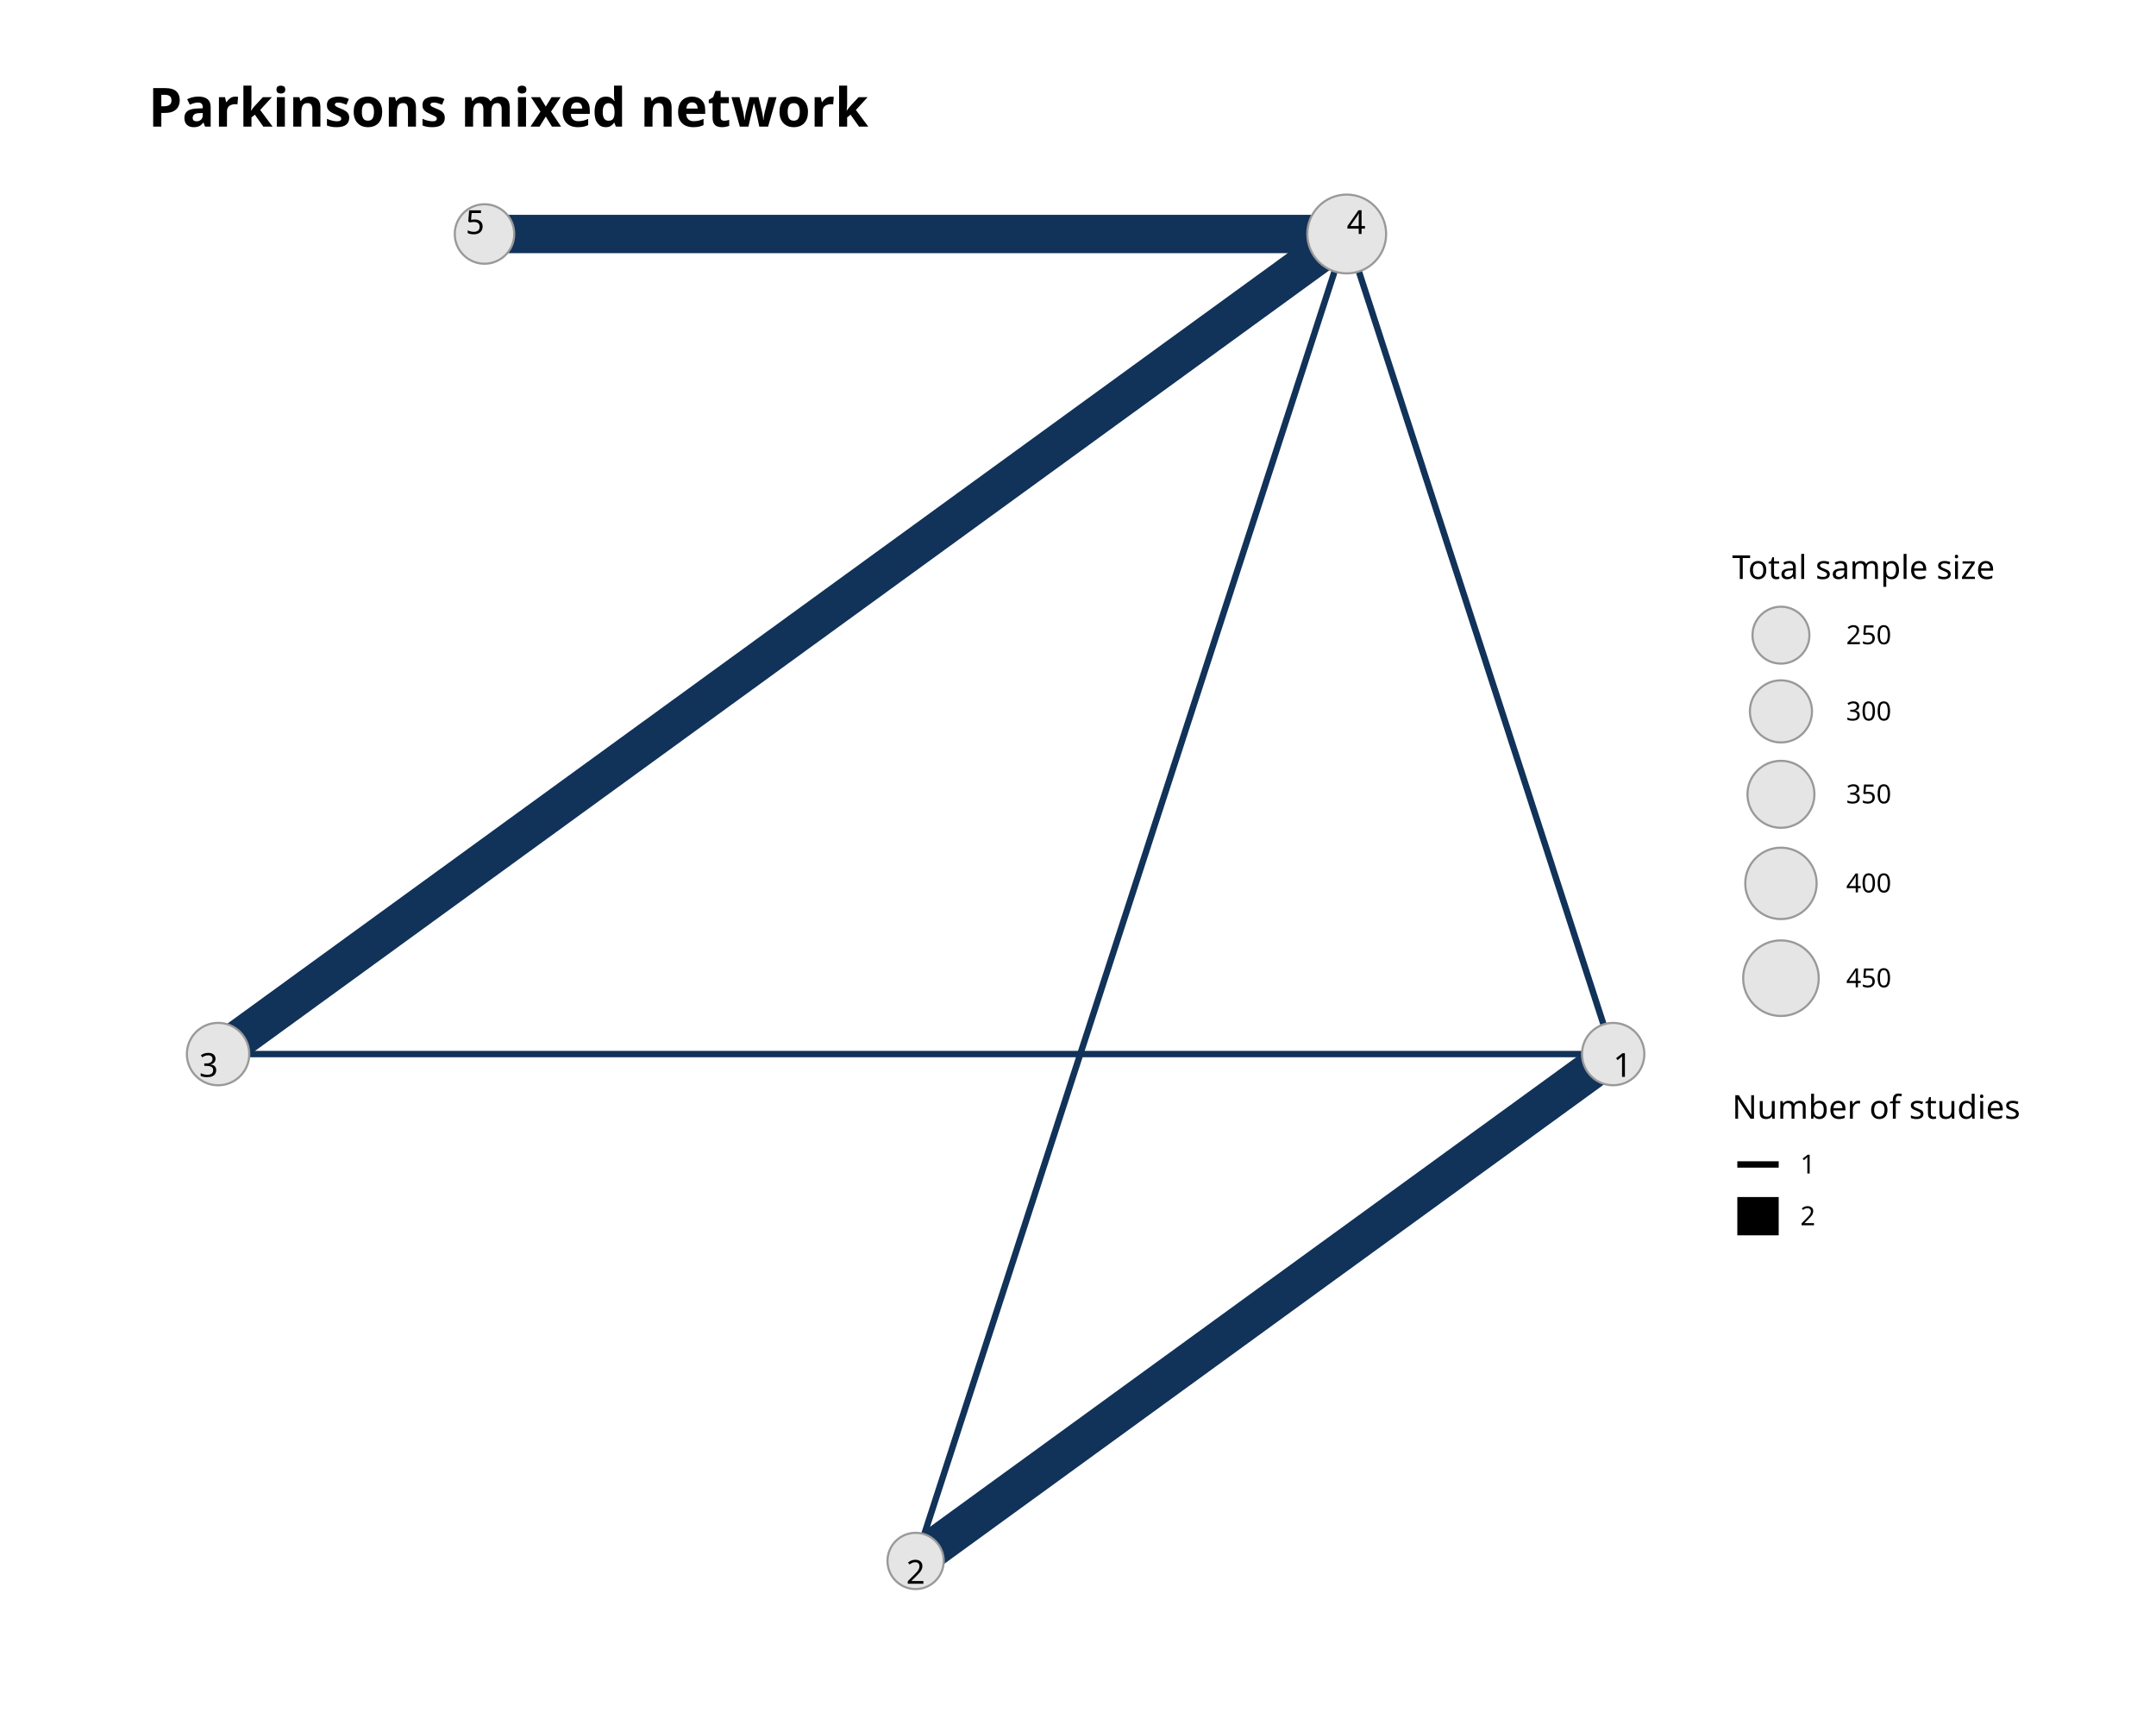
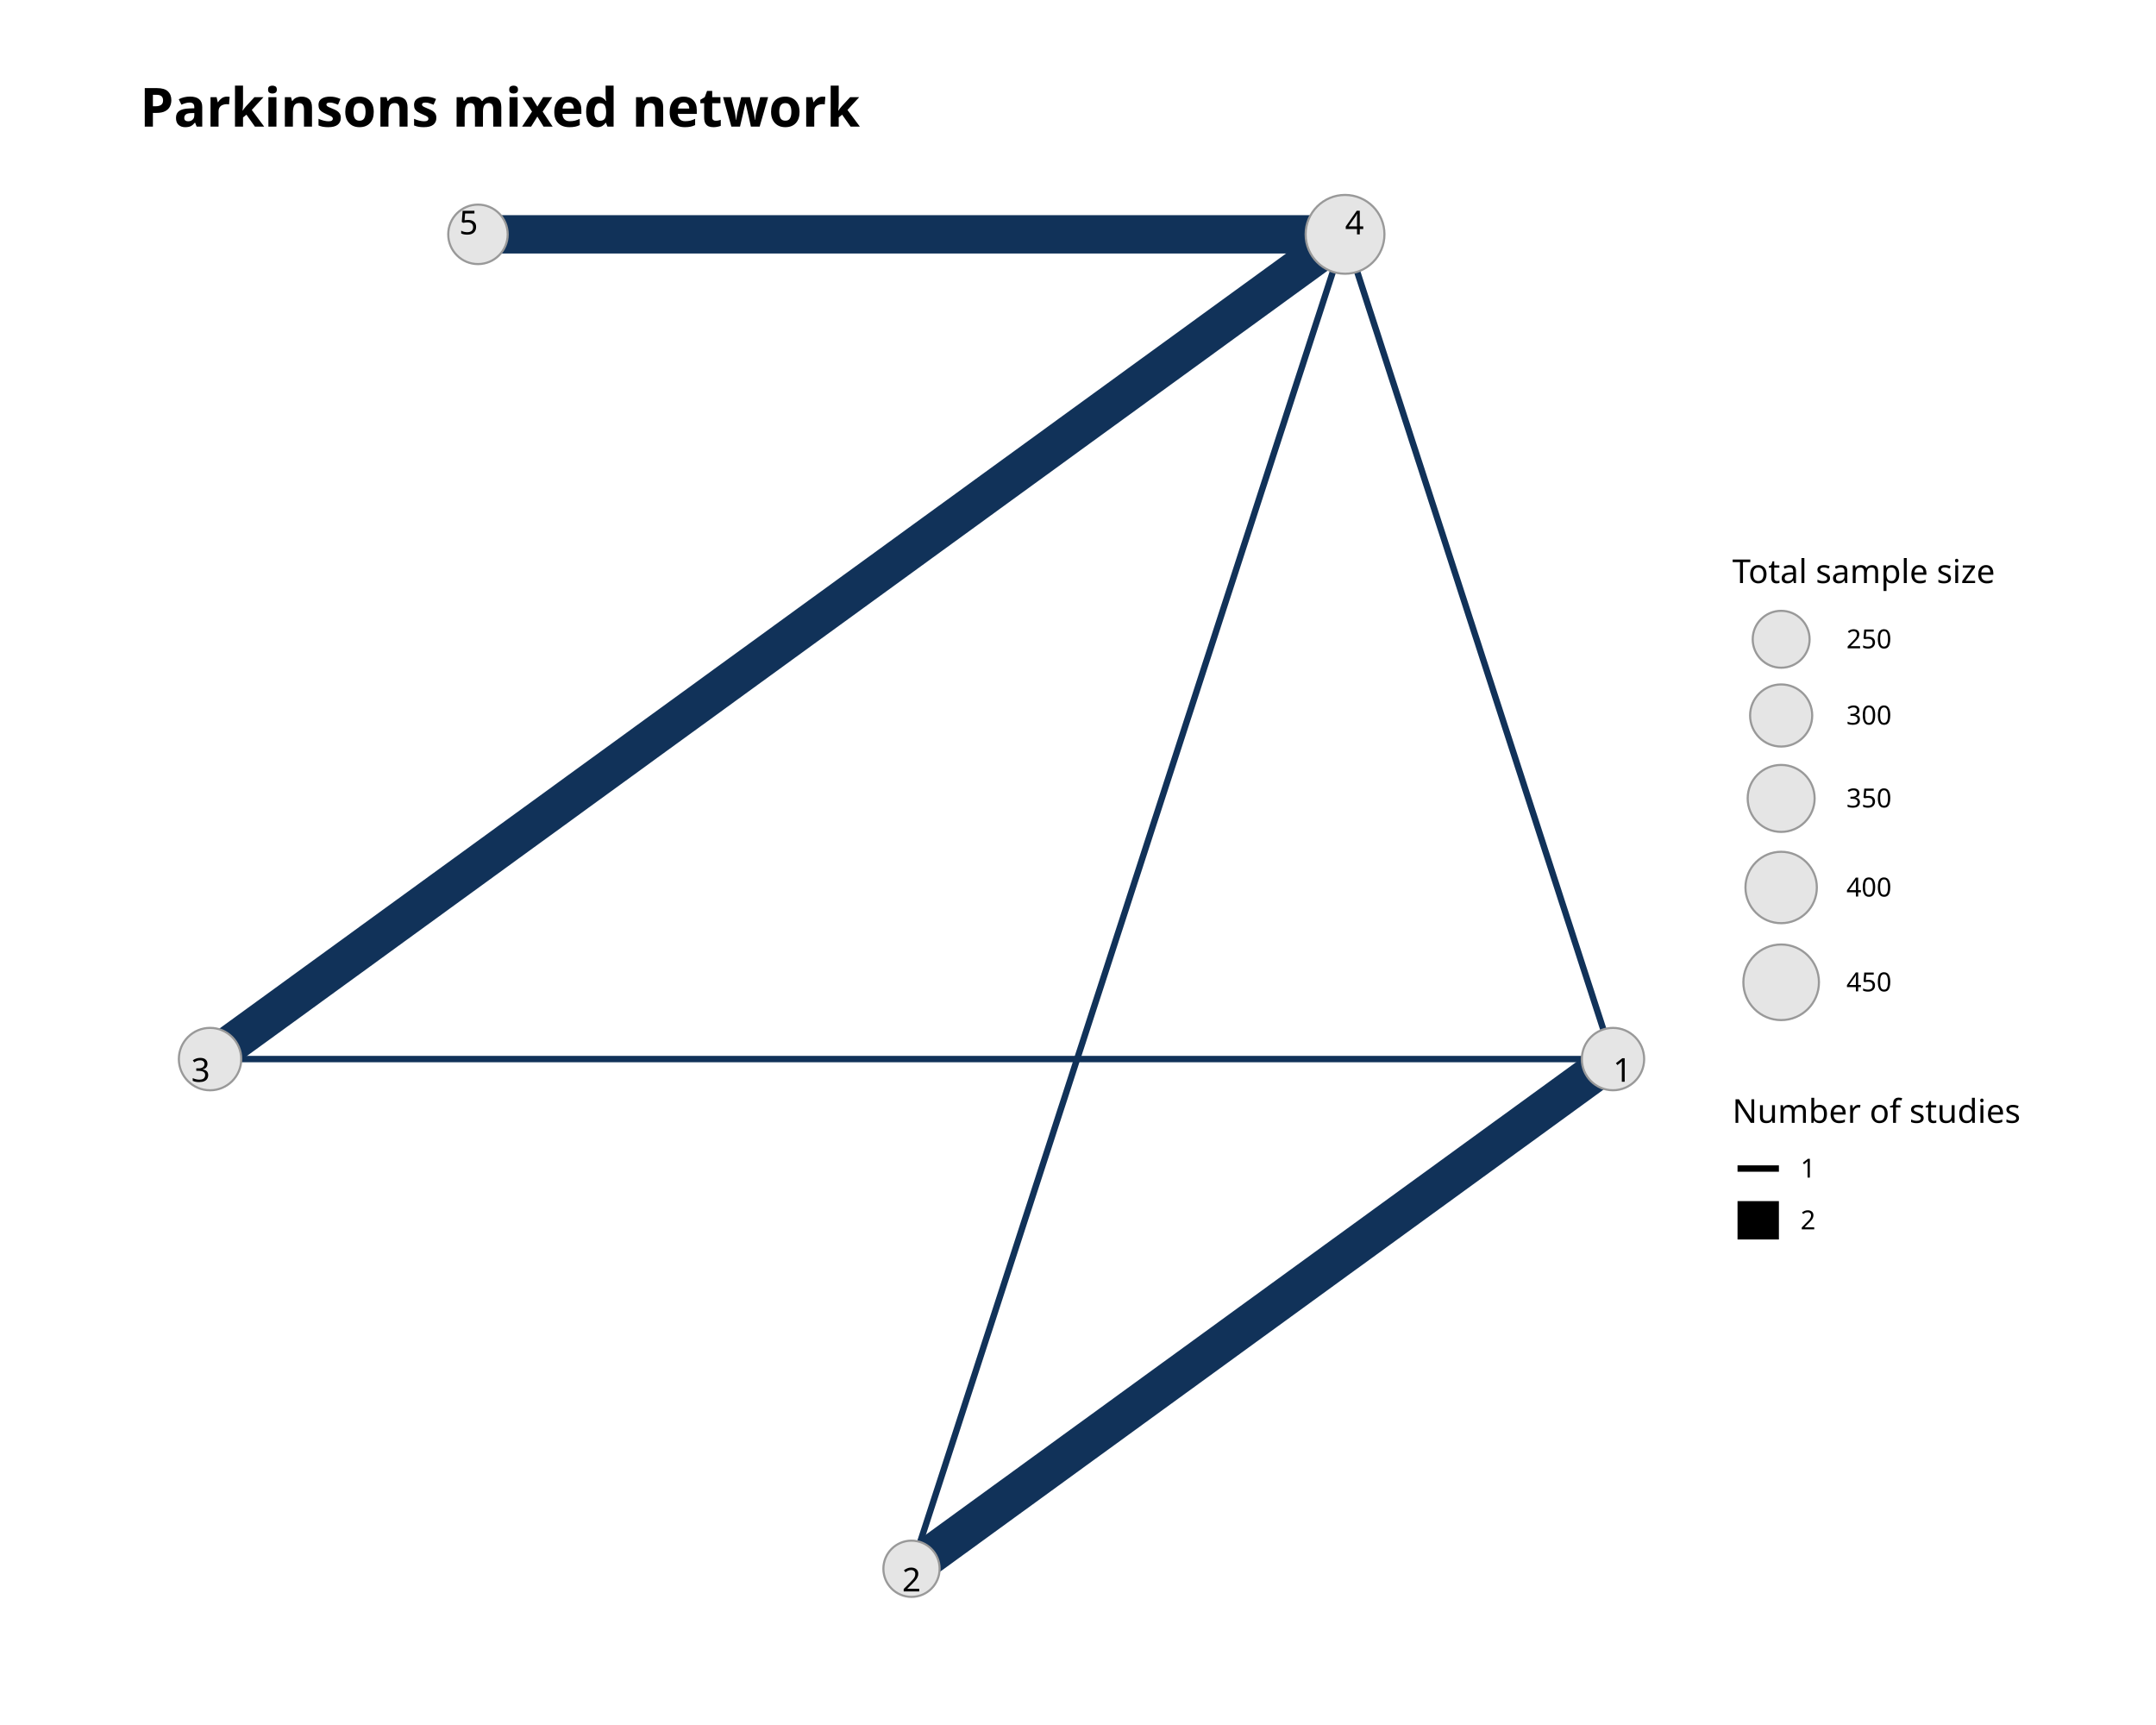
<svg xmlns="http://www.w3.org/2000/svg" class="svglite" data-engine-version="2.0" width="720.00pt" height="576.00pt" viewBox="0 0 720.00 576.00">
  <defs>
    <style type="text/css">
    .svglite line, .svglite polyline, .svglite polygon, .svglite path, .svglite rect, .svglite circle {
      fill: none;
      stroke: #000000;
      stroke-linecap: round;
      stroke-linejoin: round;
      stroke-miterlimit: 10.00;
    }
  </style>
  </defs>
  <rect width="100%" height="100%" style="stroke: none; fill: #FFFFFF;" />
  <defs>
    <clipPath id="cpMC4wMHw3MjAuMDB8MC4wMHw1NzYuMDA=">
      <rect x="0.00" y="0.00" width="720.00" height="576.00" />
    </clipPath>
  </defs>
  <g clip-path="url(#cpMC4wMHw3MjAuMDB8MC4wMHw1NzYuMDA=)">
</g>
  <defs>
-     <clipPath id="cpMTYuOTB8NzAzLjEwfDAuMDB8NTc2LjAw">
-       <rect x="16.90" y="0.00" width="686.19" height="576.00" />
+     <clipPath id="cpMTYuODN8NzAzLjE3fDAuMDB8NTc2LjAw">
+       <rect x="16.83" y="0.00" width="686.33" height="576.00" />
    </clipPath>
  </defs>
-   <g clip-path="url(#cpMTYuOTB8NzAzLjEwfDAuMDB8NTc2LjAw)">
-     <rect x="16.90" y="0.00" width="686.19" height="576.00" style="stroke-width: 1.07; stroke: none; fill: #FFFFFF;" />
+   <g clip-path="url(#cpMTYuODN8NzAzLjE3fDAuMDB8NTc2LjAw)">
+     <rect x="16.83" y="0.00" width="686.33" height="576.00" style="stroke-width: 1.07; stroke: none; fill: #FFFFFF;" />
  </g>
  <g clip-path="url(#cpMC4wMHw3MjAuMDB8MC4wMHw1NzYuMDA=)">
-     <polyline points="449.74,78.13 450.64,80.90 451.54,83.66 452.44,86.43 453.34,89.19 454.23,91.96 455.13,94.73 456.03,97.49 456.93,100.26 457.83,103.02 458.73,105.79 459.63,108.56 460.53,111.32 461.42,114.09 462.32,116.85 463.22,119.62 464.12,122.39 465.02,125.15 465.92,127.92 466.82,130.69 467.72,133.45 468.61,136.22 469.51,138.98 470.41,141.75 471.31,144.52 472.21,147.28 473.11,150.05 474.01,152.81 474.91,155.58 475.80,158.35 476.70,161.11 477.60,163.88 478.50,166.64 479.40,169.41 480.30,172.18 481.20,174.94 482.10,177.71 482.99,180.48 483.89,183.24 484.79,186.01 485.69,188.77 486.59,191.54 487.49,194.31 488.39,197.07 489.29,199.84 490.18,202.60 491.08,205.37 491.98,208.14 492.88,210.90 493.78,213.67 494.68,216.43 495.58,219.20 496.48,221.97 497.37,224.73 498.27,227.50 499.17,230.26 500.07,233.03 500.97,235.80 501.87,238.56 502.77,241.33 503.67,244.10 504.56,246.86 505.46,249.63 506.36,252.39 507.26,255.16 508.16,257.93 509.06,260.69 509.96,263.46 510.86,266.22 511.75,268.99 512.65,271.76 513.55,274.52 514.45,277.29 515.35,280.05 516.25,282.82 517.15,285.59 518.05,288.35 518.94,291.12 519.84,293.89 520.74,296.65 521.64,299.42 522.54,302.18 523.44,304.95 524.34,307.72 525.24,310.48 526.13,313.25 527.03,316.01 527.93,318.78 528.83,321.55 529.73,324.31 530.63,327.08 531.53,329.84 532.43,332.61 533.32,335.38 534.22,338.14 535.12,340.91 536.02,343.67 536.92,346.44 537.82,349.21 538.72,351.97 " style="stroke-width: 2.13; stroke: #113259;" />
-     <polyline points="449.74,78.13 448.29,82.61 446.83,87.08 445.38,91.56 443.92,96.03 442.47,100.51 441.01,104.98 439.56,109.46 438.11,113.93 436.65,118.41 435.20,122.89 433.74,127.36 432.29,131.84 430.84,136.31 429.38,140.79 427.93,145.26 426.47,149.74 425.02,154.22 423.56,158.69 422.11,163.17 420.66,167.64 419.20,172.12 417.75,176.59 416.29,181.07 414.84,185.54 413.38,190.02 411.93,194.50 410.48,198.97 409.02,203.45 407.57,207.92 406.11,212.40 404.66,216.87 403.20,221.35 401.75,225.83 400.30,230.30 398.84,234.78 397.39,239.25 395.93,243.73 394.48,248.20 393.03,252.68 391.57,257.16 390.12,261.63 388.66,266.11 387.21,270.58 385.75,275.06 384.30,279.53 382.85,284.01 381.39,288.48 379.94,292.96 378.48,297.44 377.03,301.91 375.57,306.39 374.12,310.86 372.67,315.34 371.21,319.81 369.76,324.29 368.30,328.77 366.85,333.24 365.40,337.72 363.94,342.19 362.49,346.67 361.03,351.14 359.58,355.62 358.12,360.09 356.67,364.57 355.22,369.05 353.76,373.52 352.31,378.00 350.85,382.47 349.40,386.95 347.94,391.42 346.49,395.90 345.04,400.38 343.58,404.85 342.13,409.33 340.67,413.80 339.22,418.28 337.76,422.75 336.31,427.23 334.86,431.71 333.40,436.18 331.95,440.66 330.49,445.13 329.04,449.61 327.59,454.08 326.13,458.56 324.68,463.03 323.22,467.51 321.77,471.99 320.31,476.46 318.86,480.94 317.41,485.41 315.95,489.89 314.50,494.36 313.04,498.84 311.59,503.32 310.13,507.79 308.68,512.27 307.23,516.74 305.77,521.22 " style="stroke-width: 2.13; stroke: #113259;" />
-     <polyline points="538.72,351.97 536.36,353.68 534.01,355.39 531.66,357.10 529.31,358.81 526.95,360.52 524.60,362.23 522.25,363.94 519.89,365.65 517.54,367.36 515.19,369.07 512.83,370.78 510.48,372.49 508.13,374.20 505.78,375.91 503.42,377.62 501.07,379.33 498.72,381.04 496.36,382.74 494.01,384.45 491.66,386.16 489.30,387.87 486.95,389.58 484.60,391.29 482.25,393.00 479.89,394.71 477.54,396.42 475.19,398.13 472.83,399.84 470.48,401.55 468.13,403.26 465.77,404.97 463.42,406.68 461.07,408.39 458.72,410.10 456.36,411.81 454.01,413.52 451.66,415.23 449.30,416.94 446.95,418.65 444.60,420.35 442.24,422.06 439.89,423.77 437.54,425.48 435.19,427.19 432.83,428.90 430.48,430.61 428.13,432.32 425.77,434.03 423.42,435.74 421.07,437.45 418.72,439.16 416.36,440.87 414.01,442.58 411.66,444.29 409.30,446.00 406.95,447.71 404.60,449.42 402.24,451.13 399.89,452.84 397.54,454.55 395.19,456.26 392.83,457.96 390.48,459.67 388.13,461.38 385.77,463.09 383.42,464.80 381.07,466.51 378.71,468.22 376.36,469.93 374.01,471.64 371.66,473.35 369.30,475.06 366.95,476.77 364.60,478.48 362.24,480.19 359.89,481.90 357.54,483.61 355.18,485.32 352.83,487.03 350.48,488.74 348.13,490.45 345.77,492.16 343.42,493.87 341.07,495.57 338.71,497.28 336.36,498.99 334.01,500.70 331.65,502.41 329.30,504.12 326.95,505.83 324.60,507.54 322.24,509.25 319.89,510.96 317.54,512.67 315.18,514.38 312.83,516.09 310.48,517.80 308.12,519.51 305.77,521.22 " style="stroke-width: 12.80; stroke: #113259;" />
-     <polyline points="449.74,78.13 445.93,80.90 442.13,83.66 438.32,86.43 434.51,89.19 430.70,91.96 426.90,94.73 423.09,97.49 419.28,100.26 415.48,103.02 411.67,105.79 407.86,108.56 404.05,111.32 400.25,114.09 396.44,116.85 392.63,119.62 388.82,122.39 385.02,125.15 381.21,127.92 377.40,130.69 373.60,133.45 369.79,136.22 365.98,138.98 362.17,141.75 358.37,144.52 354.56,147.28 350.75,150.05 346.95,152.81 343.14,155.58 339.33,158.35 335.52,161.11 331.72,163.88 327.91,166.64 324.10,169.41 320.29,172.18 316.49,174.94 312.68,177.71 308.87,180.48 305.07,183.24 301.26,186.01 297.45,188.77 293.64,191.54 289.84,194.31 286.03,197.07 282.22,199.84 278.42,202.60 274.61,205.37 270.80,208.14 266.99,210.90 263.19,213.67 259.38,216.43 255.57,219.20 251.77,221.97 247.96,224.73 244.15,227.50 240.34,230.26 236.54,233.03 232.73,235.80 228.92,238.56 225.11,241.33 221.31,244.10 217.50,246.86 213.69,249.63 209.89,252.39 206.08,255.16 202.27,257.93 198.46,260.69 194.66,263.46 190.85,266.22 187.04,268.99 183.24,271.76 179.43,274.52 175.62,277.29 171.81,280.05 168.01,282.82 164.20,285.59 160.39,288.35 156.59,291.12 152.78,293.89 148.97,296.65 145.16,299.42 141.36,302.18 137.55,304.95 133.74,307.72 129.93,310.48 126.13,313.25 122.32,316.01 118.51,318.78 114.71,321.55 110.90,324.31 107.09,327.08 103.28,329.84 99.48,332.61 95.67,335.38 91.86,338.14 88.06,340.91 84.25,343.67 80.44,346.44 76.63,349.21 72.83,351.97 " style="stroke-width: 12.80; stroke: #113259;" />
-     <polyline points="538.72,351.97 534.01,351.97 529.31,351.97 524.60,351.97 519.89,351.97 515.19,351.97 510.48,351.97 505.78,351.97 501.07,351.97 496.36,351.97 491.66,351.97 486.95,351.97 482.25,351.97 477.54,351.97 472.83,351.97 468.13,351.97 463.42,351.97 458.72,351.97 454.01,351.97 449.30,351.97 444.60,351.97 439.89,351.97 435.19,351.97 430.48,351.97 425.77,351.97 421.07,351.97 416.36,351.97 411.66,351.97 406.95,351.97 402.24,351.97 397.54,351.97 392.83,351.97 388.13,351.97 383.42,351.97 378.71,351.97 374.01,351.97 369.30,351.97 364.60,351.97 359.89,351.97 355.18,351.97 350.48,351.97 345.77,351.97 341.07,351.97 336.36,351.97 331.65,351.97 326.95,351.97 322.24,351.97 317.54,351.97 312.83,351.97 308.12,351.97 303.42,351.97 298.71,351.97 294.01,351.97 289.30,351.97 284.60,351.97 279.89,351.97 275.18,351.97 270.48,351.97 265.77,351.97 261.07,351.97 256.36,351.97 251.65,351.97 246.95,351.97 242.24,351.97 237.54,351.97 232.83,351.97 228.12,351.97 223.42,351.97 218.71,351.97 214.01,351.97 209.30,351.97 204.59,351.97 199.89,351.97 195.18,351.97 190.48,351.97 185.77,351.97 181.06,351.97 176.36,351.97 171.65,351.97 166.95,351.97 162.24,351.97 157.53,351.97 152.83,351.97 148.12,351.97 143.42,351.97 138.71,351.97 134.00,351.97 129.30,351.97 124.59,351.97 119.89,351.97 115.18,351.97 110.47,351.97 105.77,351.97 101.06,351.97 96.36,351.97 91.65,351.97 86.94,351.97 82.24,351.97 77.53,351.97 72.83,351.97 " style="stroke-width: 2.13; stroke: #113259;" />
-     <polyline points="449.74,78.13 446.83,78.13 443.92,78.13 441.01,78.13 438.11,78.13 435.20,78.13 432.29,78.13 429.38,78.13 426.47,78.13 423.56,78.13 420.66,78.13 417.75,78.13 414.84,78.13 411.93,78.13 409.02,78.13 406.11,78.13 403.20,78.13 400.30,78.13 397.39,78.13 394.48,78.13 391.57,78.13 388.66,78.13 385.75,78.13 382.85,78.13 379.94,78.13 377.03,78.13 374.12,78.13 371.21,78.13 368.30,78.13 365.40,78.13 362.49,78.13 359.58,78.13 356.67,78.13 353.76,78.13 350.85,78.13 347.94,78.13 345.04,78.13 342.13,78.13 339.22,78.13 336.31,78.13 333.40,78.13 330.49,78.13 327.59,78.13 324.68,78.13 321.77,78.13 318.86,78.13 315.95,78.13 313.04,78.13 310.13,78.13 307.23,78.13 304.32,78.13 301.41,78.13 298.50,78.13 295.59,78.13 292.68,78.13 289.78,78.13 286.87,78.13 283.96,78.13 281.05,78.13 278.14,78.13 275.23,78.13 272.32,78.13 269.42,78.13 266.51,78.13 263.60,78.13 260.69,78.13 257.78,78.13 254.87,78.13 251.97,78.13 249.06,78.13 246.15,78.13 243.24,78.13 240.33,78.13 237.42,78.13 234.51,78.13 231.61,78.13 228.70,78.13 225.79,78.13 222.88,78.13 219.97,78.13 217.06,78.13 214.16,78.13 211.25,78.13 208.34,78.13 205.43,78.13 202.52,78.13 199.61,78.13 196.71,78.13 193.80,78.13 190.89,78.13 187.98,78.13 185.07,78.13 182.16,78.13 179.25,78.13 176.35,78.13 173.44,78.13 170.53,78.13 167.62,78.13 164.71,78.13 161.80,78.13 " style="stroke-width: 12.80; stroke: #113259;" />
-     <circle cx="449.74" cy="78.13" r="13.16" style="stroke-width: 0.71; stroke: #999999; fill: #E5E5E5;" />
-     <circle cx="538.72" cy="351.97" r="10.41" style="stroke-width: 0.71; stroke: #999999; fill: #E5E5E5;" />
-     <circle cx="305.77" cy="521.22" r="9.39" style="stroke-width: 0.71; stroke: #999999; fill: #E5E5E5;" />
-     <circle cx="72.83" cy="351.97" r="10.42" style="stroke-width: 0.71; stroke: #999999; fill: #E5E5E5;" />
-     <circle cx="161.80" cy="78.13" r="9.93" style="stroke-width: 0.71; stroke: #999999; fill: #E5E5E5;" />
-     <text x="449.74" y="78.13" style="font-size: 11.04px; font-family: sans;" textLength="6.14px" lengthAdjust="spacingAndGlyphs">4</text>
-     <text x="538.72" y="359.57" style="font-size: 11.04px; font-family: sans;" textLength="6.14px" lengthAdjust="spacingAndGlyphs">1</text>
-     <text x="305.77" y="528.82" text-anchor="middle" style="font-size: 11.04px; font-family: sans;" textLength="6.14px" lengthAdjust="spacingAndGlyphs">2</text>
-     <text x="72.83" y="359.57" text-anchor="end" style="font-size: 11.04px; font-family: sans;" textLength="6.14px" lengthAdjust="spacingAndGlyphs">3</text>
-     <text x="161.80" y="78.13" text-anchor="end" style="font-size: 11.04px; font-family: sans;" textLength="6.14px" lengthAdjust="spacingAndGlyphs">5</text>
-     <text x="578.45" y="193.32" style="font-size: 11.00px; font-family: sans;" textLength="85.60px" lengthAdjust="spacingAndGlyphs">Total sample size</text>
-     <circle cx="594.75" cy="212.09" r="9.50" style="stroke-width: 0.71; stroke: #999999; fill: #E5E5E5;" />
-     <circle cx="594.75" cy="237.54" r="10.37" style="stroke-width: 0.71; stroke: #999999; fill: #E5E5E5;" />
-     <circle cx="594.75" cy="265.23" r="11.18" style="stroke-width: 0.71; stroke: #999999; fill: #E5E5E5;" />
-     <circle cx="594.75" cy="294.97" r="11.92" style="stroke-width: 0.71; stroke: #999999; fill: #E5E5E5;" />
-     <circle cx="594.75" cy="326.63" r="12.62" style="stroke-width: 0.71; stroke: #999999; fill: #E5E5E5;" />
-     <text x="616.53" y="215.11" style="font-size: 8.80px; font-family: sans;" textLength="14.68px" lengthAdjust="spacingAndGlyphs">250</text>
-     <text x="616.53" y="240.57" style="font-size: 8.80px; font-family: sans;" textLength="14.68px" lengthAdjust="spacingAndGlyphs">300</text>
-     <text x="616.53" y="268.25" style="font-size: 8.80px; font-family: sans;" textLength="14.68px" lengthAdjust="spacingAndGlyphs">350</text>
-     <text x="616.53" y="297.99" style="font-size: 8.80px; font-family: sans;" textLength="14.68px" lengthAdjust="spacingAndGlyphs">400</text>
-     <text x="616.53" y="329.66" style="font-size: 8.80px; font-family: sans;" textLength="14.68px" lengthAdjust="spacingAndGlyphs">450</text>
-     <text x="578.45" y="373.56" style="font-size: 11.00px; font-family: sans;" textLength="89.28px" lengthAdjust="spacingAndGlyphs">Number of studies</text>
-     <line x1="580.18" y1="388.82" x2="594.00" y2="388.82" style="stroke-width: 2.13; stroke-linecap: butt;" />
-     <line x1="580.18" y1="406.10" x2="594.00" y2="406.10" style="stroke-width: 12.80; stroke-linecap: butt;" />
-     <text x="601.21" y="391.85" style="font-size: 8.80px; font-family: sans;" textLength="4.89px" lengthAdjust="spacingAndGlyphs">1</text>
-     <text x="601.21" y="409.13" style="font-size: 8.80px; font-family: sans;" textLength="4.89px" lengthAdjust="spacingAndGlyphs">2</text>
-     <text x="49.53" y="42.28" style="font-size: 18.00px; font-weight: bold; font-family: sans;" textLength="210.14px" lengthAdjust="spacingAndGlyphs">Parkinsons mixed network</text>
+     <polyline points="449.18,78.25 450.08,81.04 450.99,83.82 451.89,86.60 452.79,89.38 453.70,92.16 454.60,94.94 455.51,97.73 456.41,100.51 457.31,103.29 458.22,106.07 459.12,108.85 460.03,111.63 460.93,114.42 461.83,117.20 462.74,119.98 463.64,122.76 464.54,125.54 465.45,128.32 466.35,131.11 467.26,133.89 468.16,136.67 469.06,139.45 469.97,142.23 470.87,145.01 471.77,147.80 472.68,150.58 473.58,153.36 474.49,156.14 475.39,158.92 476.29,161.70 477.20,164.48 478.10,167.27 479.01,170.05 479.91,172.83 480.81,175.61 481.72,178.39 482.62,181.17 483.52,183.96 484.43,186.74 485.33,189.52 486.24,192.30 487.14,195.08 488.04,197.86 488.95,200.65 489.85,203.43 490.75,206.21 491.66,208.99 492.56,211.77 493.47,214.55 494.37,217.34 495.27,220.12 496.18,222.90 497.08,225.68 497.99,228.46 498.89,231.24 499.79,234.03 500.70,236.81 501.60,239.59 502.50,242.37 503.41,245.15 504.31,247.93 505.22,250.72 506.12,253.50 507.02,256.28 507.93,259.06 508.83,261.84 509.73,264.62 510.64,267.41 511.54,270.19 512.45,272.97 513.35,275.75 514.25,278.53 515.16,281.31 516.06,284.10 516.97,286.88 517.87,289.66 518.77,292.44 519.68,295.22 520.58,298.00 521.48,300.79 522.39,303.57 523.29,306.35 524.20,309.13 525.10,311.91 526.00,314.69 526.91,317.48 527.81,320.26 528.71,323.04 529.62,325.82 530.52,328.60 531.43,331.38 532.33,334.17 533.23,336.95 534.14,339.73 535.04,342.51 535.95,345.29 536.85,348.07 537.75,350.86 538.66,353.64 " style="stroke-width: 2.13; stroke: #113259;" />
+     <polyline points="449.18,78.25 447.72,82.75 446.25,87.26 444.79,91.76 443.33,96.26 441.87,100.76 440.41,105.26 438.94,109.76 437.48,114.26 436.02,118.76 434.56,123.26 433.09,127.76 431.63,132.26 430.17,136.76 428.71,141.27 427.24,145.77 425.78,150.27 424.32,154.77 422.86,159.27 421.39,163.77 419.93,168.27 418.47,172.77 417.01,177.27 415.54,181.77 414.08,186.27 412.62,190.77 411.16,195.27 409.69,199.78 408.23,204.28 406.77,208.78 405.31,213.28 403.85,217.78 402.38,222.28 400.92,226.78 399.46,231.28 398.00,235.78 396.53,240.28 395.07,244.78 393.61,249.28 392.15,253.79 390.68,258.29 389.22,262.79 387.76,267.29 386.30,271.79 384.83,276.29 383.37,280.79 381.91,285.29 380.45,289.79 378.98,294.29 377.52,298.79 376.06,303.29 374.60,307.79 373.13,312.30 371.67,316.80 370.21,321.30 368.75,325.80 367.29,330.30 365.82,334.80 364.36,339.30 362.90,343.80 361.44,348.30 359.97,352.80 358.51,357.30 357.05,361.80 355.59,366.31 354.12,370.81 352.66,375.31 351.20,379.81 349.74,384.31 348.27,388.81 346.81,393.31 345.35,397.81 343.89,402.31 342.42,406.81 340.96,411.31 339.50,415.81 338.04,420.31 336.57,424.82 335.11,429.32 333.65,433.82 332.19,438.32 330.73,442.82 329.26,447.32 327.80,451.82 326.34,456.32 324.88,460.82 323.41,465.32 321.95,469.82 320.49,474.32 319.03,478.83 317.56,483.33 316.10,487.83 314.64,492.33 313.18,496.83 311.71,501.33 310.25,505.83 308.79,510.33 307.33,514.83 305.86,519.33 304.40,523.83 " style="stroke-width: 2.13; stroke: #113259;" />
+     <polyline points="538.66,353.64 536.29,355.36 533.92,357.08 531.56,358.79 529.19,360.51 526.83,362.23 524.46,363.95 522.09,365.67 519.73,367.39 517.36,369.11 514.99,370.83 512.63,372.55 510.26,374.27 507.90,375.99 505.53,377.71 503.16,379.42 500.80,381.14 498.43,382.86 496.07,384.58 493.70,386.30 491.33,388.02 488.97,389.74 486.60,391.46 484.23,393.18 481.87,394.90 479.50,396.62 477.14,398.33 474.77,400.05 472.40,401.77 470.04,403.49 467.67,405.21 465.30,406.93 462.94,408.65 460.57,410.37 458.21,412.09 455.84,413.81 453.47,415.53 451.11,417.25 448.74,418.96 446.37,420.68 444.01,422.40 441.64,424.12 439.28,425.84 436.91,427.56 434.54,429.28 432.18,431.00 429.81,432.72 427.44,434.44 425.08,436.16 422.71,437.88 420.35,439.59 417.98,441.31 415.61,443.03 413.25,444.75 410.88,446.47 408.52,448.19 406.15,449.91 403.78,451.63 401.42,453.35 399.05,455.07 396.68,456.79 394.32,458.51 391.95,460.22 389.59,461.94 387.22,463.66 384.85,465.38 382.49,467.10 380.12,468.82 377.75,470.54 375.39,472.26 373.02,473.98 370.66,475.70 368.29,477.42 365.92,479.14 363.56,480.85 361.19,482.57 358.82,484.29 356.46,486.01 354.09,487.73 351.73,489.45 349.36,491.17 346.99,492.89 344.63,494.61 342.26,496.33 339.90,498.05 337.53,499.76 335.16,501.48 332.80,503.20 330.43,504.92 328.06,506.64 325.70,508.36 323.33,510.08 320.97,511.80 318.60,513.52 316.23,515.24 313.87,516.96 311.50,518.68 309.13,520.39 306.77,522.11 304.40,523.83 " style="stroke-width: 12.80; stroke: #113259;" />
+     <polyline points="449.18,78.25 445.35,81.04 441.52,83.82 437.69,86.60 433.87,89.38 430.04,92.16 426.21,94.94 422.38,97.73 418.55,100.51 414.72,103.29 410.89,106.07 407.06,108.85 403.24,111.63 399.41,114.42 395.58,117.20 391.75,119.98 387.92,122.76 384.09,125.54 380.26,128.32 376.44,131.11 372.61,133.89 368.78,136.67 364.95,139.45 361.12,142.23 357.29,145.01 353.46,147.80 349.64,150.58 345.81,153.36 341.98,156.14 338.15,158.92 334.32,161.70 330.49,164.48 326.66,167.27 322.84,170.05 319.01,172.83 315.18,175.61 311.35,178.39 307.52,181.17 303.69,183.96 299.86,186.74 296.04,189.52 292.21,192.30 288.38,195.08 284.55,197.86 280.72,200.65 276.89,203.43 273.06,206.21 269.23,208.99 265.41,211.77 261.58,214.55 257.75,217.34 253.92,220.12 250.09,222.90 246.26,225.68 242.43,228.46 238.61,231.24 234.78,234.03 230.95,236.81 227.12,239.59 223.29,242.37 219.46,245.15 215.63,247.93 211.81,250.72 207.98,253.50 204.15,256.28 200.32,259.06 196.49,261.84 192.66,264.62 188.83,267.41 185.01,270.19 181.18,272.97 177.35,275.75 173.52,278.53 169.69,281.31 165.86,284.10 162.03,286.88 158.21,289.66 154.38,292.44 150.55,295.22 146.72,298.00 142.89,300.79 139.06,303.57 135.23,306.35 131.40,309.13 127.58,311.91 123.75,314.69 119.92,317.48 116.09,320.26 112.26,323.04 108.43,325.82 104.60,328.60 100.78,331.38 96.95,334.17 93.12,336.95 89.29,339.73 85.46,342.51 81.63,345.29 77.80,348.07 73.98,350.86 70.15,353.64 " style="stroke-width: 12.80; stroke: #113259;" />
+     <polyline points="538.66,353.64 533.92,353.64 529.19,353.64 524.46,353.64 519.73,353.64 514.99,353.64 510.26,353.64 505.53,353.64 500.80,353.64 496.07,353.64 491.33,353.64 486.60,353.64 481.87,353.64 477.14,353.64 472.40,353.64 467.67,353.64 462.94,353.64 458.21,353.64 453.47,353.64 448.74,353.64 444.01,353.64 439.28,353.64 434.54,353.64 429.81,353.64 425.08,353.64 420.35,353.64 415.61,353.64 410.88,353.64 406.15,353.64 401.42,353.64 396.68,353.64 391.95,353.64 387.22,353.64 382.49,353.64 377.75,353.64 373.02,353.64 368.29,353.64 363.56,353.64 358.82,353.64 354.09,353.64 349.36,353.64 344.63,353.64 339.90,353.64 335.16,353.64 330.43,353.64 325.70,353.64 320.97,353.64 316.23,353.64 311.50,353.64 306.77,353.64 302.04,353.64 297.30,353.64 292.57,353.64 287.84,353.64 283.11,353.64 278.37,353.64 273.64,353.64 268.91,353.64 264.18,353.64 259.44,353.64 254.71,353.64 249.98,353.64 245.25,353.64 240.51,353.64 235.78,353.64 231.05,353.64 226.32,353.64 221.58,353.64 216.85,353.64 212.12,353.64 207.39,353.64 202.65,353.64 197.92,353.64 193.19,353.64 188.46,353.64 183.73,353.64 178.99,353.64 174.26,353.64 169.53,353.64 164.80,353.64 160.06,353.64 155.33,353.64 150.60,353.64 145.87,353.64 141.13,353.64 136.40,353.64 131.67,353.64 126.94,353.64 122.20,353.64 117.47,353.64 112.74,353.64 108.01,353.64 103.27,353.64 98.54,353.64 93.81,353.64 89.08,353.64 84.34,353.64 79.61,353.64 74.88,353.64 70.15,353.64 " style="stroke-width: 2.13; stroke: #113259;" />
+     <polyline points="449.18,78.25 446.25,78.25 443.33,78.25 440.41,78.25 437.48,78.25 434.56,78.25 431.63,78.25 428.71,78.25 425.78,78.25 422.86,78.25 419.93,78.25 417.01,78.25 414.08,78.25 411.16,78.25 408.23,78.25 405.31,78.25 402.38,78.25 399.46,78.25 396.53,78.25 393.61,78.25 390.68,78.25 387.76,78.25 384.83,78.25 381.91,78.25 378.98,78.25 376.06,78.25 373.13,78.25 370.21,78.25 367.29,78.25 364.36,78.25 361.44,78.25 358.51,78.25 355.59,78.25 352.66,78.25 349.74,78.25 346.81,78.25 343.89,78.25 340.96,78.25 338.04,78.25 335.11,78.25 332.19,78.25 329.26,78.25 326.34,78.25 323.41,78.25 320.49,78.25 317.56,78.25 314.64,78.25 311.71,78.25 308.79,78.25 305.86,78.25 302.94,78.25 300.01,78.25 297.09,78.25 294.17,78.25 291.24,78.25 288.32,78.25 285.39,78.25 282.47,78.25 279.54,78.25 276.62,78.25 273.69,78.25 270.77,78.25 267.84,78.25 264.92,78.25 261.99,78.25 259.07,78.25 256.14,78.25 253.22,78.25 250.29,78.25 247.37,78.25 244.44,78.25 241.52,78.25 238.59,78.25 235.67,78.25 232.74,78.25 229.82,78.25 226.89,78.25 223.97,78.25 221.05,78.25 218.12,78.25 215.20,78.25 212.27,78.25 209.35,78.25 206.42,78.25 203.50,78.25 200.57,78.25 197.65,78.25 194.72,78.25 191.80,78.25 188.87,78.25 185.95,78.25 183.02,78.25 180.10,78.25 177.17,78.25 174.25,78.25 171.32,78.25 168.40,78.25 165.47,78.25 162.55,78.25 159.62,78.25 " style="stroke-width: 12.80; stroke: #113259;" />
+     <circle cx="449.18" cy="78.25" r="13.16" style="stroke-width: 0.71; stroke: #999999; fill: #E5E5E5;" />
+     <circle cx="538.66" cy="353.64" r="10.41" style="stroke-width: 0.71; stroke: #999999; fill: #E5E5E5;" />
+     <circle cx="304.40" cy="523.83" r="9.39" style="stroke-width: 0.71; stroke: #999999; fill: #E5E5E5;" />
+     <circle cx="70.15" cy="353.64" r="10.42" style="stroke-width: 0.71; stroke: #999999; fill: #E5E5E5;" />
+     <circle cx="159.62" cy="78.25" r="9.93" style="stroke-width: 0.71; stroke: #999999; fill: #E5E5E5;" />
+     <text x="449.18" y="78.25" style="font-size: 11.00px; font-family: sans;" textLength="6.12px" lengthAdjust="spacingAndGlyphs">4</text>
+     <text x="538.66" y="361.21" style="font-size: 11.00px; font-family: sans;" textLength="6.12px" lengthAdjust="spacingAndGlyphs">1</text>
+     <text x="304.40" y="531.40" text-anchor="middle" style="font-size: 11.00px; font-family: sans;" textLength="6.12px" lengthAdjust="spacingAndGlyphs">2</text>
+     <text x="70.15" y="361.21" text-anchor="end" style="font-size: 11.00px; font-family: sans;" textLength="6.12px" lengthAdjust="spacingAndGlyphs">3</text>
+     <text x="159.62" y="78.25" text-anchor="end" style="font-size: 11.00px; font-family: sans;" textLength="6.12px" lengthAdjust="spacingAndGlyphs">5</text>
+     <text x="578.52" y="194.69" style="font-size: 11.00px; font-family: sans;" textLength="85.60px" lengthAdjust="spacingAndGlyphs">Total sample size</text>
+     <circle cx="594.82" cy="213.46" r="9.50" style="stroke-width: 0.71; stroke: #999999; fill: #E5E5E5;" />
+     <circle cx="594.82" cy="238.91" r="10.37" style="stroke-width: 0.71; stroke: #999999; fill: #E5E5E5;" />
+     <circle cx="594.82" cy="266.60" r="11.18" style="stroke-width: 0.71; stroke: #999999; fill: #E5E5E5;" />
+     <circle cx="594.82" cy="296.34" r="11.92" style="stroke-width: 0.71; stroke: #999999; fill: #E5E5E5;" />
+     <circle cx="594.82" cy="328.00" r="12.62" style="stroke-width: 0.71; stroke: #999999; fill: #E5E5E5;" />
+     <text x="616.60" y="216.48" style="font-size: 8.80px; font-family: sans;" textLength="14.68px" lengthAdjust="spacingAndGlyphs">250</text>
+     <text x="616.60" y="241.94" style="font-size: 8.80px; font-family: sans;" textLength="14.68px" lengthAdjust="spacingAndGlyphs">300</text>
+     <text x="616.60" y="269.62" style="font-size: 8.80px; font-family: sans;" textLength="14.68px" lengthAdjust="spacingAndGlyphs">350</text>
+     <text x="616.60" y="299.36" style="font-size: 8.80px; font-family: sans;" textLength="14.68px" lengthAdjust="spacingAndGlyphs">400</text>
+     <text x="616.60" y="331.03" style="font-size: 8.80px; font-family: sans;" textLength="14.68px" lengthAdjust="spacingAndGlyphs">450</text>
+     <text x="578.52" y="374.93" style="font-size: 11.00px; font-family: sans;" textLength="89.28px" lengthAdjust="spacingAndGlyphs">Number of studies</text>
+     <line x1="580.25" y1="390.19" x2="594.07" y2="390.19" style="stroke-width: 2.13; stroke-linecap: butt;" />
+     <line x1="580.25" y1="407.47" x2="594.07" y2="407.47" style="stroke-width: 12.80; stroke-linecap: butt;" />
+     <text x="601.28" y="393.22" style="font-size: 8.80px; font-family: sans;" textLength="4.89px" lengthAdjust="spacingAndGlyphs">1</text>
+     <text x="601.28" y="410.50" style="font-size: 8.80px; font-family: sans;" textLength="4.89px" lengthAdjust="spacingAndGlyphs">2</text>
+     <text x="46.72" y="42.28" style="font-size: 18.00px; font-weight: bold; font-family: sans;" textLength="210.14px" lengthAdjust="spacingAndGlyphs">Parkinsons mixed network</text>
  </g>
</svg>
